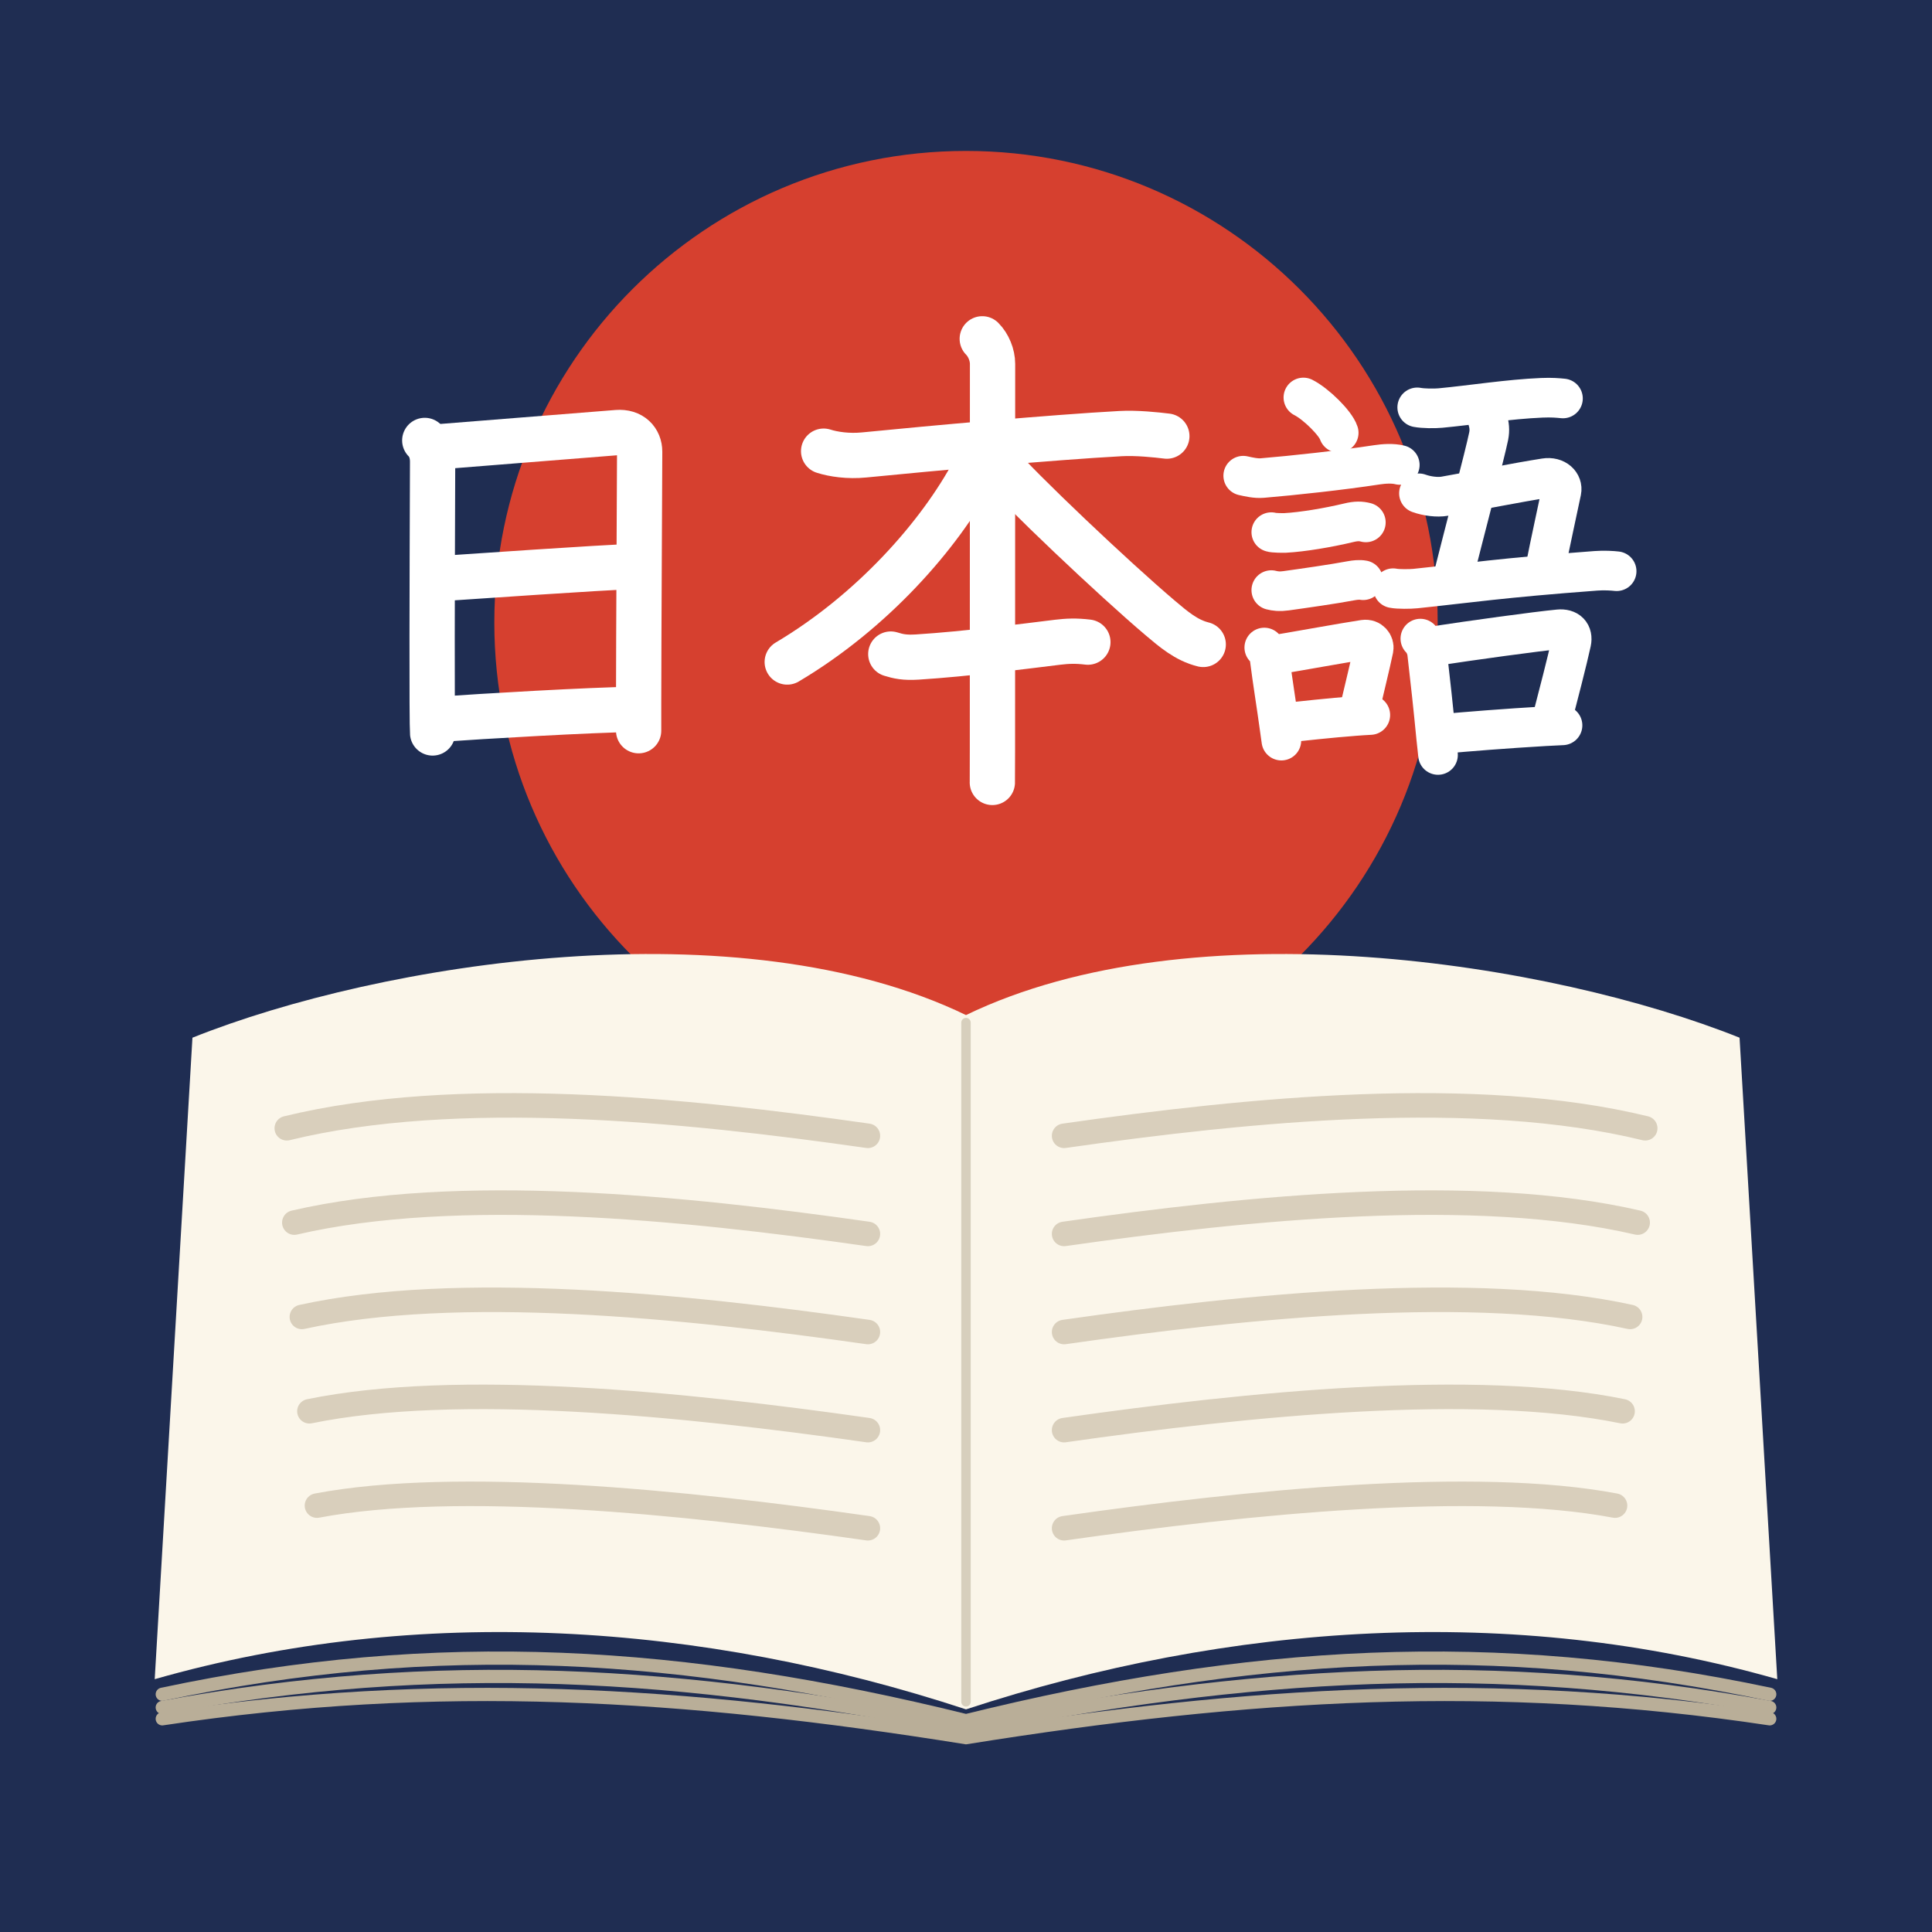
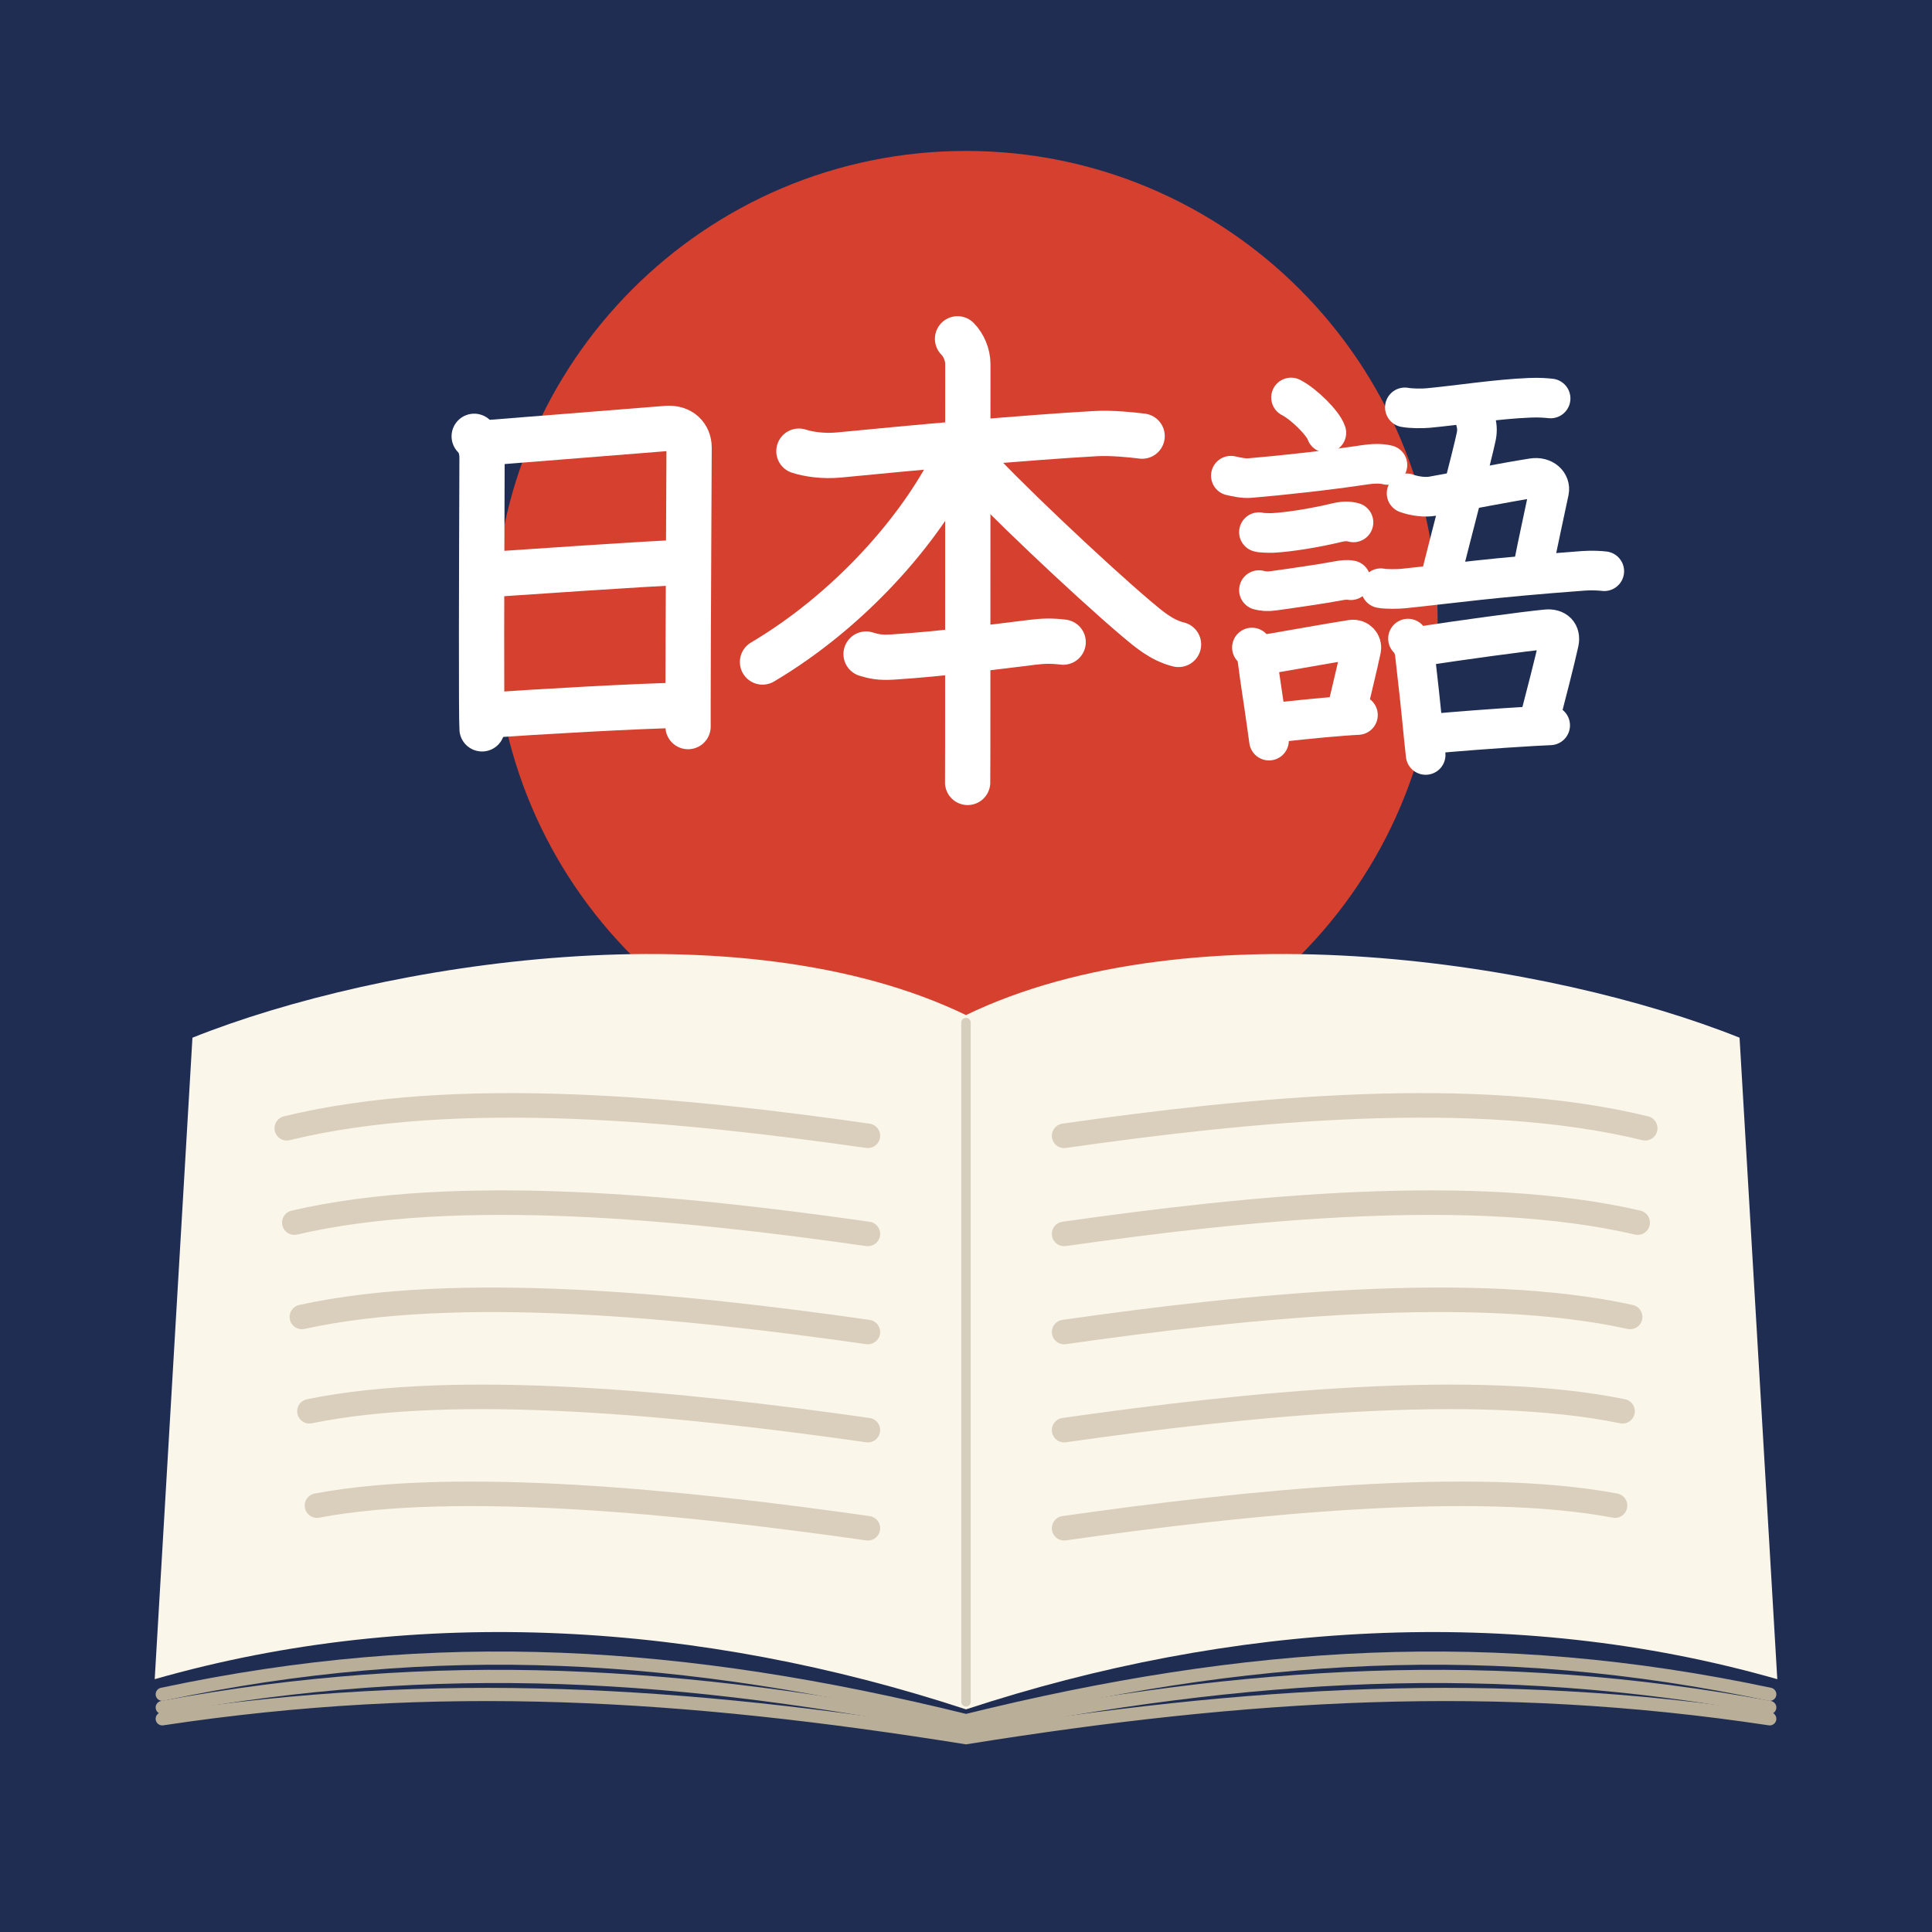
- <svg xmlns="http://www.w3.org/2000/svg" viewBox="0 0 1024 1024" width="1024" height="1024">
+ <svg xmlns="http://www.w3.org/2000/svg" xmlns:ns1="https://boxy-svg.com" viewBox="0 0 1024 1024" width="1024" height="1024">
+   <defs>
+     <ns1:export>
+       <ns1:file format="svg" />
+     </ns1:export>
+   </defs>
  <rect width="1024" height="1024" fill="#1F2D52" />
  <circle cx="512" cy="330" r="250" fill="#D6402F" />
  <path d="M86 911 C232 889 362 897 512 921 C662 897 792 889 938 911" fill="none" stroke="#B9AE98" stroke-width="7" stroke-linecap="round" />
  <path d="M86 905 C232 878 362 886 512 916 C662 886 792 878 938 905" fill="none" stroke="#B9AE98" stroke-width="7" stroke-linecap="round" />
  <path d="M86 898 C232 867 362 875 512 912 C662 875 792 867 938 898" fill="none" stroke="#B9AE98" stroke-width="7" stroke-linecap="round" />
  <path d="M512 538 C392 480 202 510 102 550 L82 890 C222 850 372 860 512 906 Z" fill="#FBF6EA" />
  <path d="M512 538 C632 480 822 510 922 550 L942 890 C802 850 652 860 512 906 Z" fill="#FBF6EA" />
  <path d="M512 542 L512 902" stroke="#B9AE98" stroke-width="5" stroke-linecap="round" opacity=".55" />
  <path d="M152 598 C242 576 362 588 460 602" fill="none" stroke="#D9CFBC" stroke-width="13" stroke-linecap="round" />
  <path d="M564 602 C662 588 782 576 872 598" fill="none" stroke="#D9CFBC" stroke-width="13" stroke-linecap="round" />
  <path d="M156 648 C242 628 362 640 460 654" fill="none" stroke="#D9CFBC" stroke-width="13" stroke-linecap="round" />
  <path d="M564 654 C662 640 782 628 868 648" fill="none" stroke="#D9CFBC" stroke-width="13" stroke-linecap="round" />
  <path d="M160 698 C242 680 362 692 460 706" fill="none" stroke="#D9CFBC" stroke-width="13" stroke-linecap="round" />
  <path d="M564 706 C662 692 782 680 864 698" fill="none" stroke="#D9CFBC" stroke-width="13" stroke-linecap="round" />
  <path d="M164 748 C242 732 362 744 460 758" fill="none" stroke="#D9CFBC" stroke-width="13" stroke-linecap="round" />
  <path d="M564 758 C662 744 782 732 860 748" fill="none" stroke="#D9CFBC" stroke-width="13" stroke-linecap="round" />
  <path d="M168 798 C242 784 362 796 460 810" fill="none" stroke="#D9CFBC" stroke-width="13" stroke-linecap="round" />
  <path d="M564 810 C662 796 782 784 856 798" fill="none" stroke="#D9CFBC" stroke-width="13" stroke-linecap="round" />
-   <g transform="translate(150.0 175.0) scale(2.3853)" fill="none" stroke="#FFFFFF" stroke-width="10.06" stroke-linecap="round" stroke-linejoin="round">
+   <g transform="matrix(2.3853, 0, 0, 2.3853, 176.2004, 172.8166)" fill="none" stroke="#FFFFFF" stroke-width="10.06" stroke-linecap="round" stroke-linejoin="round">
    <path d="M31.5,24.5c1.12,1.12,1.74,2.75,1.74,4.75c0,1.6-0.16,38.11-0.09,53.5c0.02,3.82,0.05,6.35,0.09,6.75" />
    <path d="M33.48,26c0.8-0.05,37.67-3.01,40.77-3.25c3.19-0.25,5,1.75,5,4.25c0,4-0.22,40.84-0.23,56c0,3.48,0,5.72,0,6" />
    <path d="M34.22,55.25c7.78-0.5,35.9-2.5,44.06-2.75" />
    <path d="M34.23,86.5c10.52-0.75,34.15-2.12,43.81-2.25" />
  </g>
-   <g transform="translate(382.0 150.0) scale(2.6606)" fill="none" stroke="#FFFFFF" stroke-width="9.02" stroke-linecap="round" stroke-linejoin="round">
+   <g transform="matrix(2.6606, 0, 0, 2.6606, 368.8998, 150)" fill="none" stroke="#FFFFFF" stroke-width="9.02" stroke-linecap="round" stroke-linejoin="round">
    <path d="M20.5,33.5c1.93,0.62,4.91,1.07,8.1,0.75C42.43,32.88,66,30.75,79.64,30c3.2-0.18,7.22,0.25,9.23,0.5" />
    <path d="M52.1,11.12c1.25,1.25,2.05,3.23,2.05,4.99c0,0.84,0,57.16-0.02,76.76c-0.01,3.96-0.01,6.42-0.02,6.62" />
    <path d="M51.75,33.5c0,1-0.41,2.22-1.29,3.88C43.62,50.25,30.12,65.5,13.25,75.5" />
    <path d="M54.75,35.5c4.92,5.74,23.48,23.33,32.85,31.27c2.58,2.18,5.16,4.41,8.52,5.23" />
    <path d="M33.88,73.92c1.5,0.46,2.74,0.75,5.3,0.59c9.95-0.63,21.2-2.13,27.96-2.95c1.93-0.23,3.62-0.31,6-0.02" />
  </g>
-   <g transform="translate(630.0 175.0) scale(2.3394)" fill="none" stroke="#FFFFFF" stroke-width="8.98" stroke-linecap="round" stroke-linejoin="round">
+   <g transform="matrix(2.3394, 0, 0, 2.3394, 623.4499, 175)" fill="none" stroke="#FFFFFF" stroke-width="8.98" stroke-linecap="round" stroke-linejoin="round" id="object-0">
    <path d="M26,15.25c2.82,1.41,7.29,5.8,8,8" />
    <path d="M12.37,32.97c1.25,0.28,2.88,0.66,4.36,0.53c7.02-0.59,17.78-1.75,25.95-3c1.52-0.23,3.57-0.38,5.16,0.03" />
    <path d="M18.73,45.76c0.38,0.18,2.71,0.2,3.1,0.18c3.97-0.21,9.79-1.19,14.46-2.31c1.67-0.4,2.71-0.38,3.86-0.08" />
    <path d="M18.73,58.89c0.89,0.23,1.89,0.36,3.35,0.15c3.89-0.54,10.71-1.51,14.85-2.29c0.7-0.13,1.82-0.26,2.61-0.1" />
    <path d="M17.14,71.9c0.63,0.62,1.12,1.65,1.23,2.57c0.63,5.03,1.51,10.28,2.23,15.59c0.14,1.03,0.27,2.02,0.41,2.93" />
    <path d="M19.37,73.6c5.67-0.94,15.47-2.73,20.36-3.48c1.49-0.22,2.39,1.05,2.18,2.08c-0.71,3.44-2.27,9.75-3.23,13.89" />
    <path d="M21.47,89.02c3.95-0.45,10.71-1.19,16.28-1.61c1.21-0.09,2.36-0.17,3.41-0.22" />
    <path d="M51.79,17.49c1.38,0.26,3.91,0.28,5.27,0.15C63.88,17,72.62,15.62,80,15.32c2.3-0.1,3.67,0.04,4.81,0.15" />
    <path d="M67.75,20.25c0.37,1.25,0.5,2.38,0.23,3.75c-0.75,3.78-6.03,23.83-7.96,31.58" />
    <path d="M52.18,36.96c1.82,0.66,4.17,0.95,5.84,0.66c8.48-1.5,16.13-3.06,22.74-4.1c2.49-0.39,4.05,1.27,3.71,2.93c-0.6,2.93-2.48,11.43-3.74,17.86" />
    <path d="M46.33,58.46c1.13,0.24,3.94,0.2,5.07,0.08c12.34-1.29,19.11-2.39,40.88-4.02c1.88-0.14,3.75-0.02,4.69,0.09" />
    <path d="M52.5,69.88c0.93,0.93,1.42,2.28,1.54,3.31c0.71,6.06,1.42,12.65,2.06,19.3c0.15,1.5,0.28,2.44,0.4,3.75" />
    <path d="M54.99,71.67c9.47-1.45,23.75-3.41,28.85-3.9c2.14-0.21,3.28,0.98,2.86,2.93c-0.84,3.88-3.08,12.57-4.39,17.58" />
    <path d="M57.2,91.49c5.94-0.55,14.67-1.24,23.54-1.76c1.3-0.08,2.63-0.13,3.97-0.2" />
  </g>
</svg>
